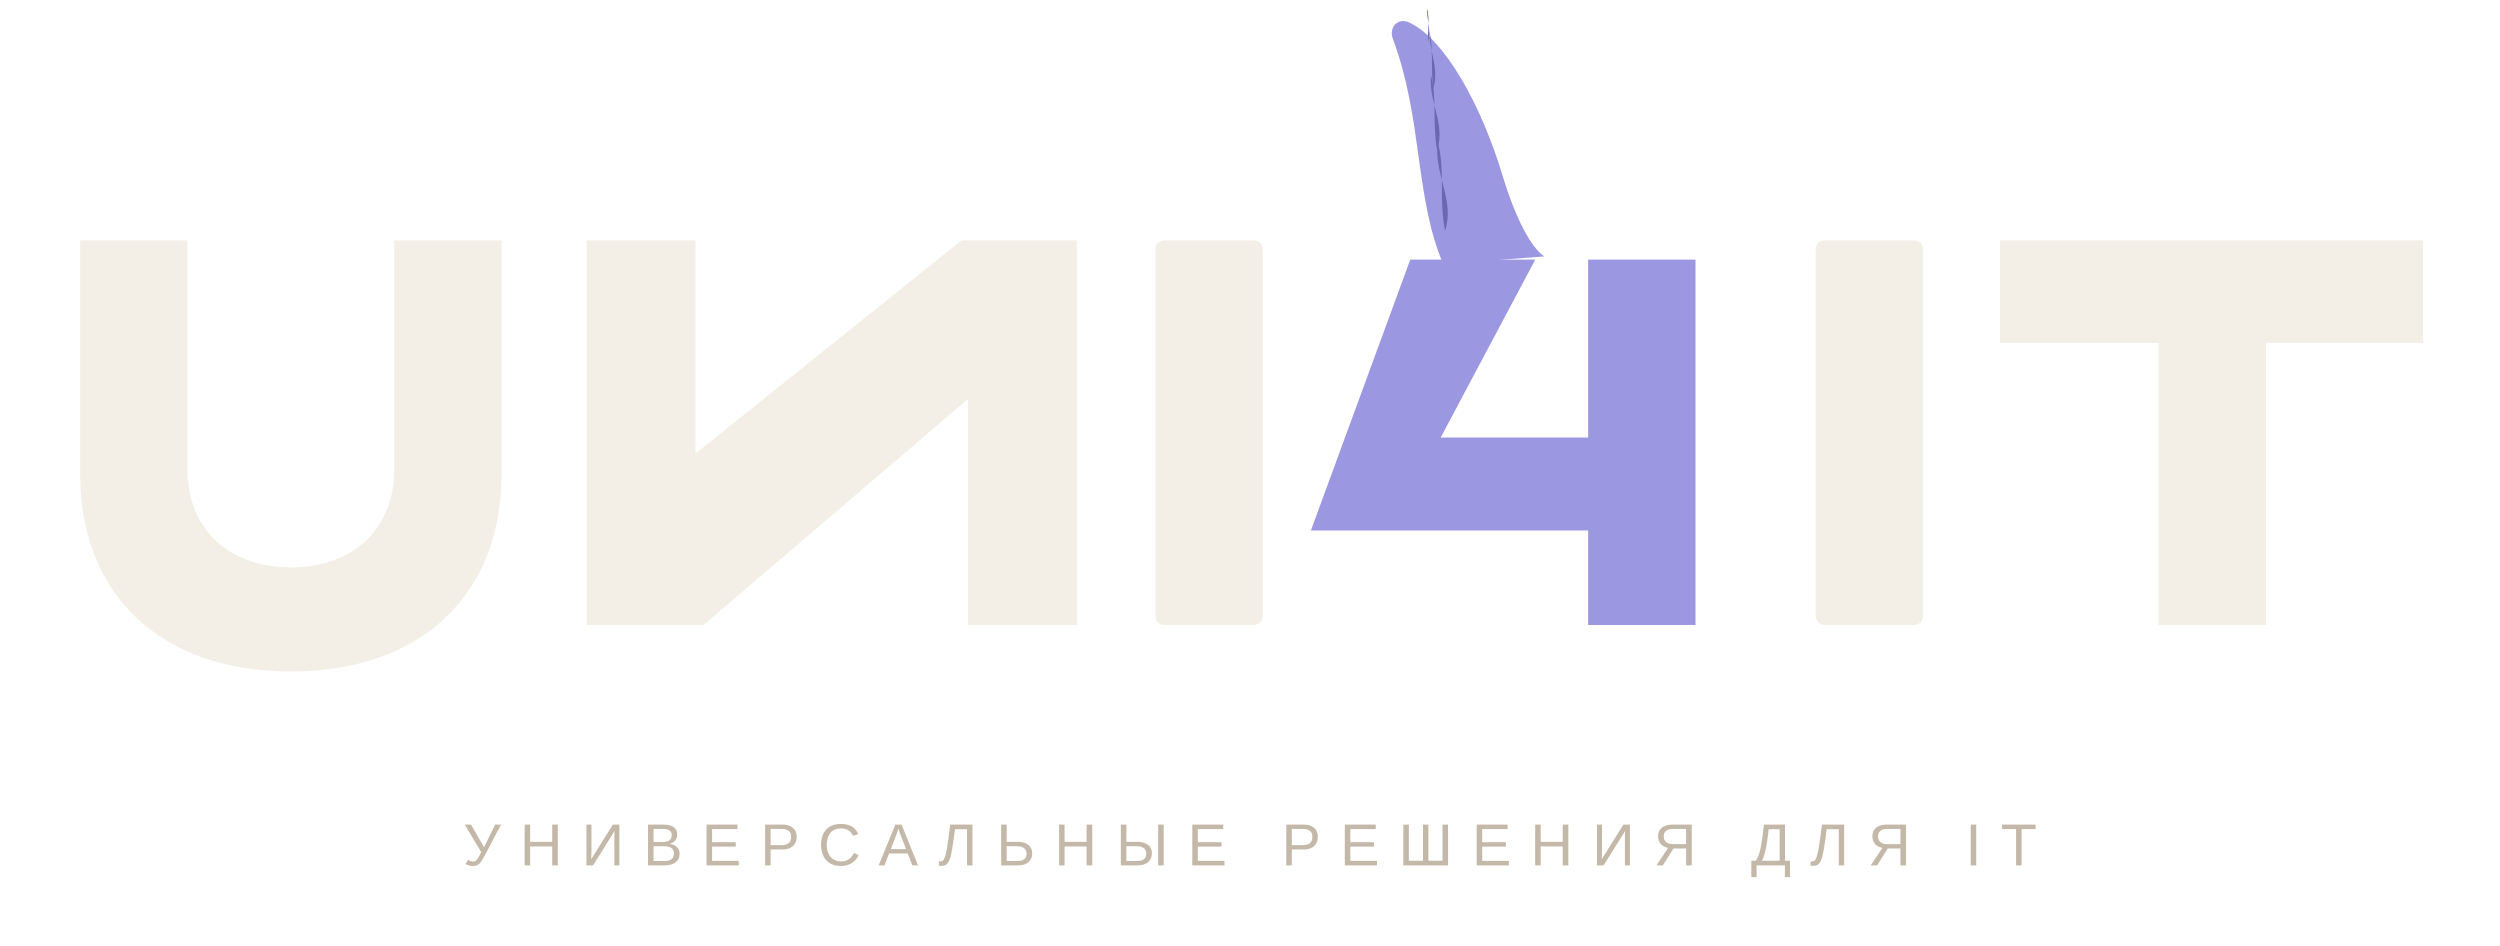
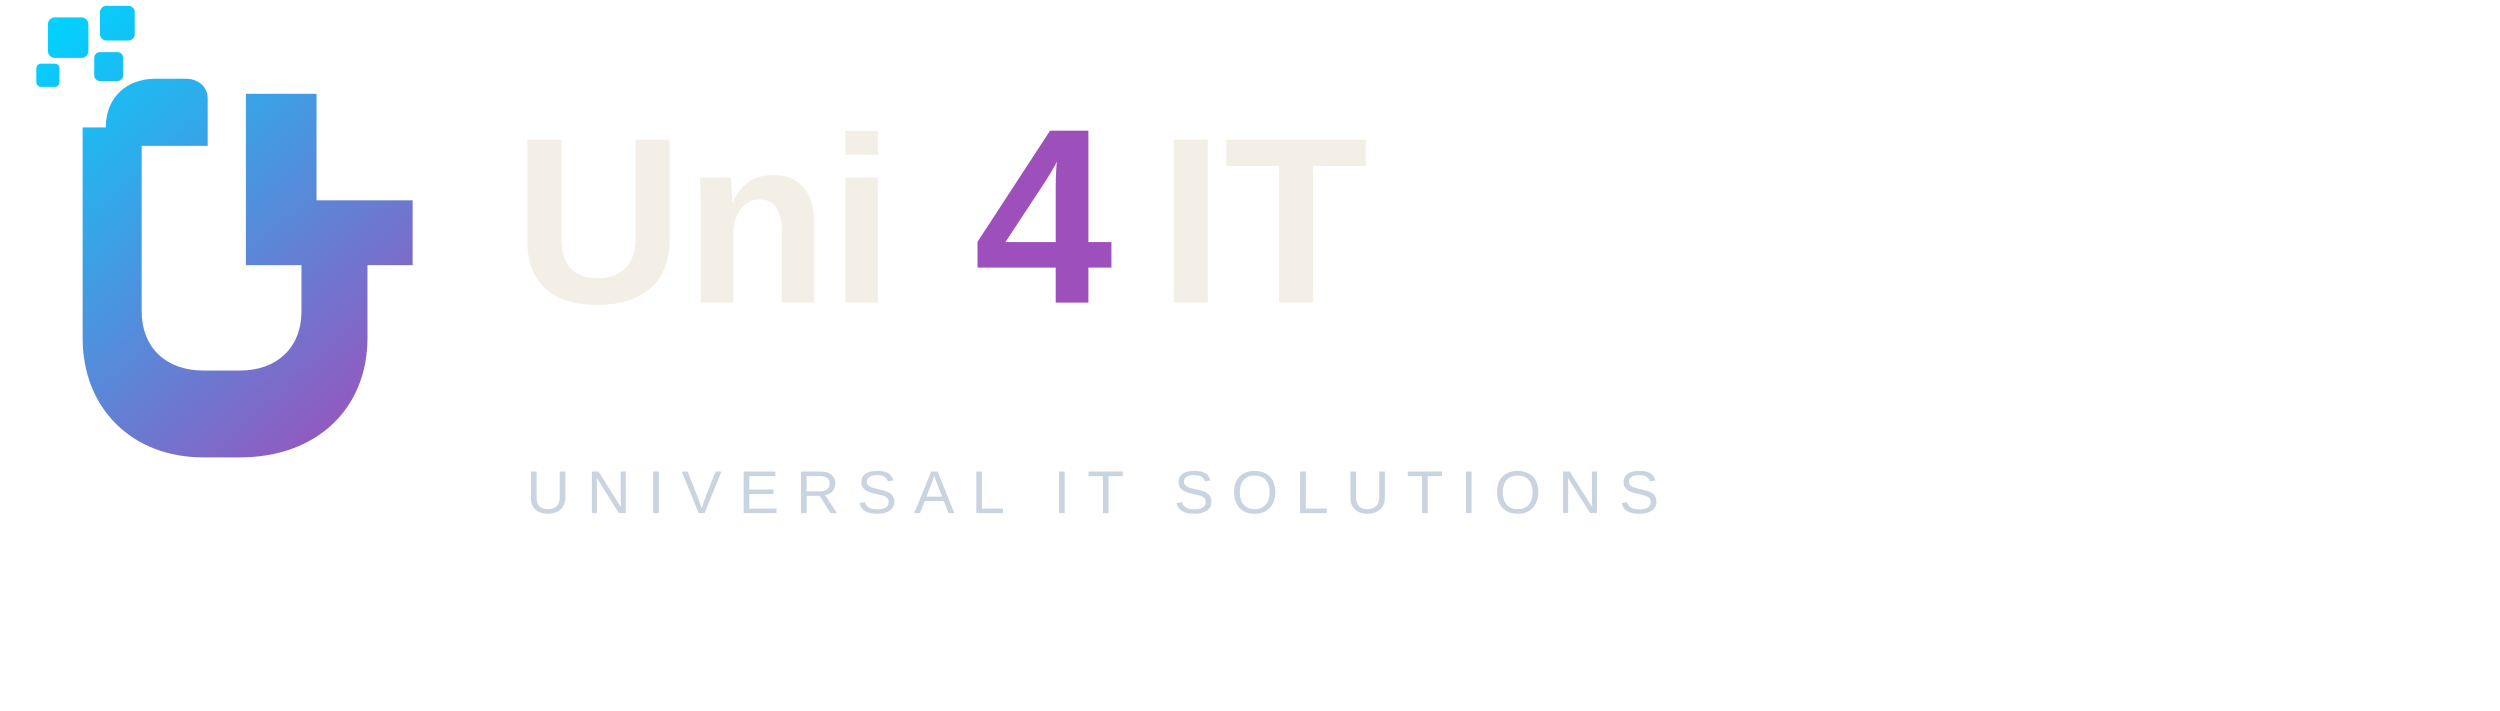
- <svg xmlns="http://www.w3.org/2000/svg" viewBox="0 0 312 118" role="img" aria-labelledby="title desc">
-   <g transform="translate(0 6)">
-     <path fill="#F4EFE6" d="M10 24h13.4v28.6c0 7.4 5.1 12.2 12.9 12.2s12.9-4.8 12.9-12.2V24h13.4v29.2c0 14.6-9.6 24.6-26.3 24.6S10 67.8 10 53.2V24z" />
-     <path fill="#F4EFE6" d="M73.2 24h13.6v26.6L120 24h14.4v48h-13.6V43.8L87.8 72H73.2V24z" />
-     <rect fill="#F4EFE6" x="144.2" y="24" width="13.4" height="48" rx="1.1" />
-     <g>
-       <path fill="#9B98E1" d="M176 26.4h15.6l-11.8 22.2h18.4V26.4h13.4V72h-13.4V60.2H163.6l12.4-33.8z" />
-       <g transform="translate(179.8 25.6) rotate(-13)">
-         <path fill="#9B98E1" d="M0 1.4C-1.6-7.6 1.6-16.8.2-27.4c-.2-1.6 1.3-2.5 2.5-1.5 3.8 3 6.4 12 7 21.2.4 5.8 1.5 9.6 2.8 11L0 1.4z" />
-         <path fill="#6B68B0" d="M1.15-2.6c2.1-3.4.2-7.2 1.6-11 .2 3.4-1.4 6.6-1.6 11z" />
-         <path fill="#6B68B0" d="M2.45-12.6c1.8-3 .3-6.1 1.35-9.3.15 2.8-1.15 5.7-1.35 9.3z" />
-         <path fill="#6B68B0" d="M3.7-20.2c1.35-2.3.55-4.6 1.15-7.1.05 2.1-.85 4.4-1.15 7.1z" />
-         <path fill="#6B68B0" d="M4.35-26c.85-1.5.5-2.8.85-4.2.1 1.3-.5 2.7-.85 4.2z" />
-       </g>
+ <svg xmlns="http://www.w3.org/2000/svg" viewBox="0 0 380 108" role="img" aria-labelledby="title desc">
+   <defs>
+     <linearGradient id="u4g" x1="6" y1="4" x2="68" y2="72" gradientUnits="userSpaceOnUse">
+       <stop offset="0" stop-color="#00D2FF" />
+       <stop offset="1" stop-color="#9D50BB" />
+     </linearGradient>
+   </defs>
+   <g transform="translate(2 0) scale(0.88)">
+     <g fill="url(#u4g)">
+       <rect x="6" y="3" width="7" height="7" rx="1.2" />
+       <rect x="15" y="1" width="6" height="6" rx="1.1" />
+       <rect x="14" y="9" width="5" height="5" rx="1" />
+       <rect x="4" y="11" width="4" height="4" rx="0.8" />
+       <path d="M16 22c0-5.2 3.6-8.4 8.6-8.4h5.2c2.2 0 3.8 1.4 3.8 3.4v8.2H22.2v28.6c0 6.2 4.2 10.2 10.6 10.2h6.4c6.4 0 10.6-4 10.6-10.2V42h11.4v16.4c0 12.2-8.8 20.6-22 20.6h-6.4C20.6 79 12 70.6 12 58.4V22h4z" />
+       <path d="M40.2 16.2h12.2v18.4h16.6v11.2H40.2V16.2z" />
    </g>
-     <rect fill="#F4EFE6" x="226.6" y="24" width="13.4" height="48" rx="1.1" />
-     <path fill="#F4EFE6" d="M249.6 24h52.8v12.8h-19.6V72h-13.4V36.8h-19.8V24z" />
  </g>
-   <text x="156" y="108" text-anchor="middle" fill="#C4B8A8" font-family="Segoe UI, SF Pro Text, Helvetica Neue, Arial, sans-serif" font-size="7.4" font-weight="400" letter-spacing="0.32em">УНИВЕРСАЛЬНЫЕ РЕШЕНИЯ ДЛЯ IT</text>
+   <text x="78" y="46" fill="#F4EFE6" font-family="Segoe UI, SF Pro Display, Helvetica Neue, Arial, sans-serif" font-size="36" font-weight="800">Uni</text>
+   <text x="148" y="46" fill="url(#u4g)" font-family="Segoe UI, SF Pro Display, Helvetica Neue, Arial, sans-serif" font-size="38" font-weight="800">4</text>
+   <text x="176" y="46" fill="#F4EFE6" font-family="Segoe UI, SF Pro Display, Helvetica Neue, Arial, sans-serif" font-size="36" font-weight="800">IT</text>
+   <text x="80" y="78" fill="#C9D4E0" font-family="Segoe UI, SF Pro Text, Helvetica Neue, Arial, sans-serif" font-size="9.2" font-weight="500" letter-spacing="0.28em">UNIVERSAL IT SOLUTIONS</text>
</svg>
